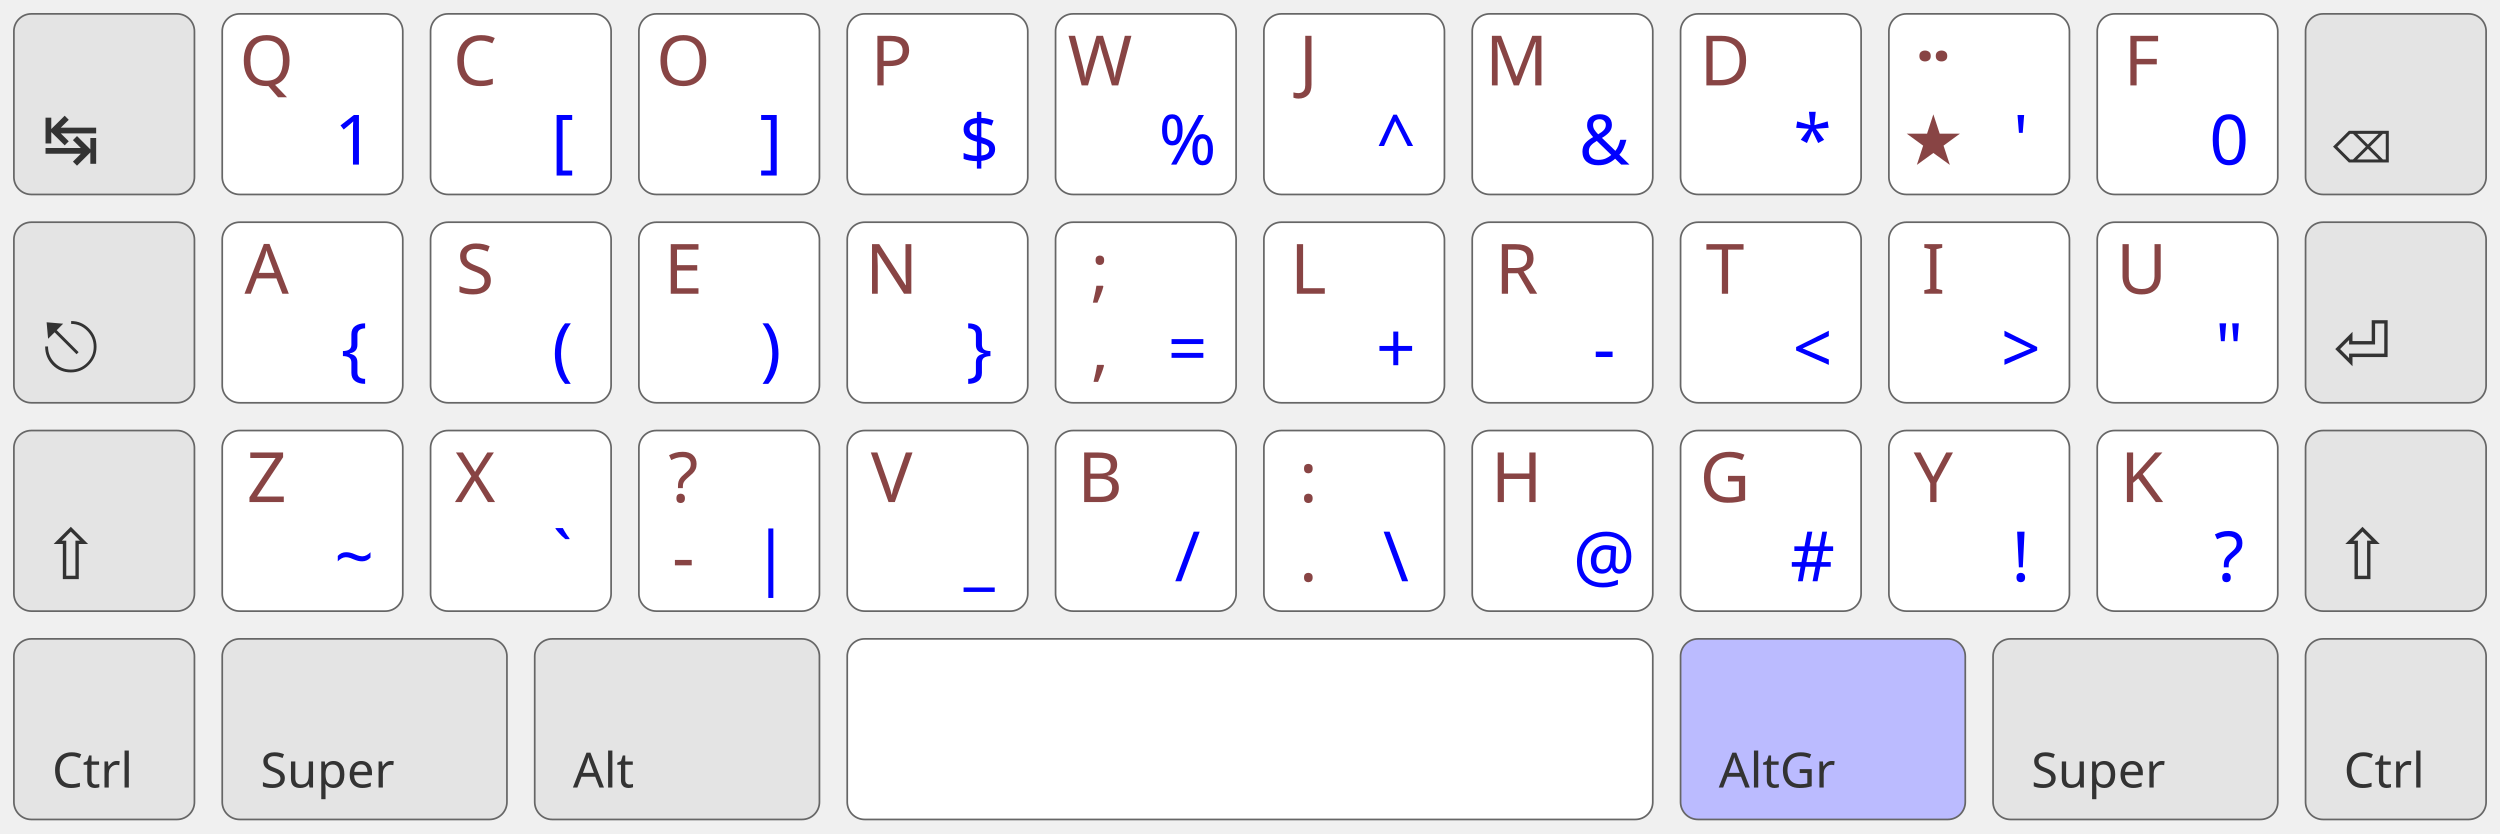
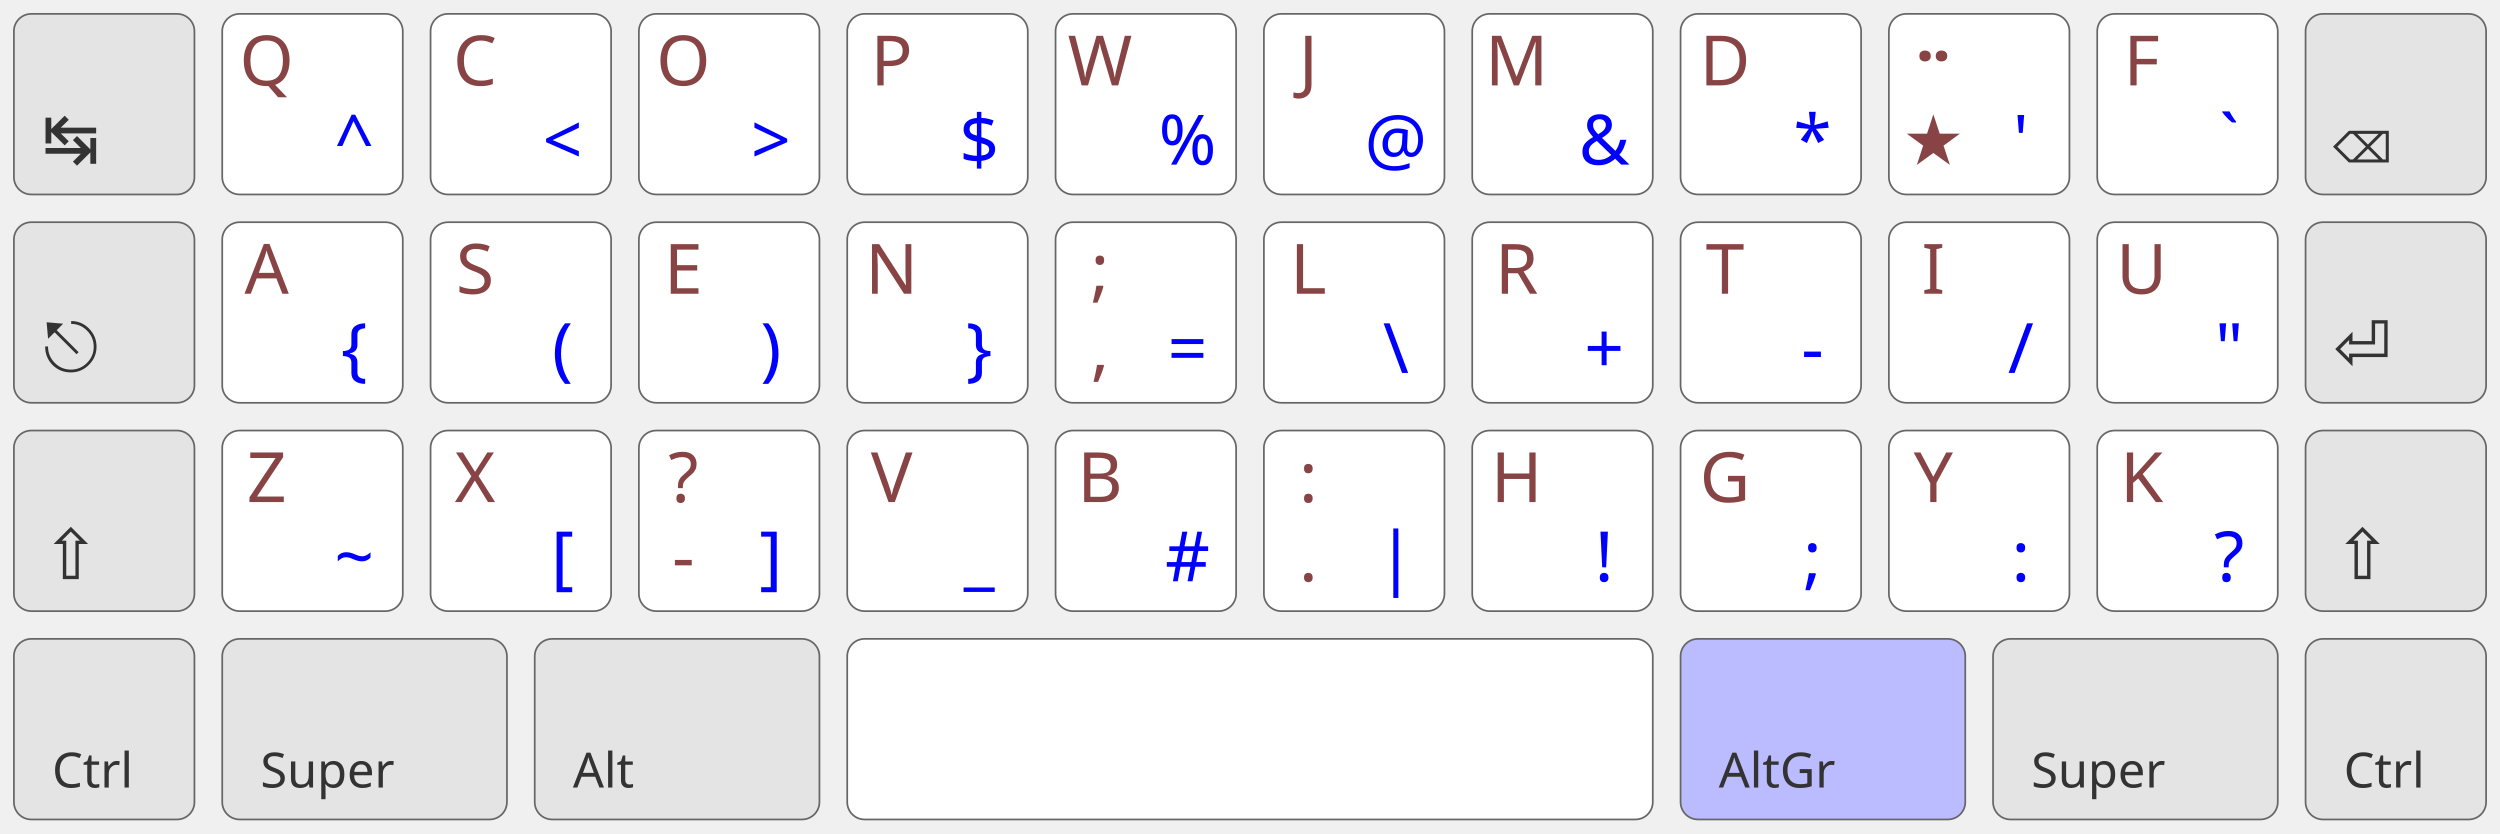
<svg xmlns="http://www.w3.org/2000/svg" class="gnu" viewBox="90 60 720 240">
  <style>
    rect, path {
      stroke: #666;
      stroke-width: .5px;
      fill: #fff;
    }
    .specialKey,
    .specialKey rect {
      fill: #e4e4e4;
    }
    .specialKey text {
      fill: #333;
    }
    text {
      fill: #333;
      fill: #999;
      fill: #844;
      font: normal 20px sans-serif;
      text-align: center;
    }

    #row_AD { transform: translate(64px,  64px); }
    #row_AC { transform: translate(64px, 124px); }
    #row_AB { transform: translate(64px, 184px); }
    #row_AA { transform: translate(64px, 244px); }

    /* .left   { transform: translate(-15px, 0); } */
    /* .right  { transform: translate(+15px, 0); } */

    .specialKey .win,
    .specialKey .gnu {
      font-size: 14px;
    }
    .specialKey .win,
    .specialKey .mac,
    .specialKey .gnu {
      display: none;
    }
    .mac .specialKey .mac,
    .gnu .specialKey .gnu,
    .win .specialKey .win { display: block; }

    /* dimmed AltGr + bold dead keys */
    .level3, .level4 { fill: blue; }
    .level5, .level6 { fill: green; }
    .deadKey {
      /* fill: red; */
      font-size: 16px;
      transform: translateY(-3px);
    }
    .diacritic {
      font-size: 24px;
      font-weight: bolder;
      transform: translateY(8px);
    }

    /* hide Level4 (Shift+AltGr) unless AltGr is pressed */
    .level4        { display: none; }
    .altgr .level4 { display: block; }

    /* highlight AltGr + Dead Keys */
    .dk .level1, .altgr .level1,
    .dk .level2, .altgr .level2 { opacity: 0.25; }
    .dk .level5, .altgr .level3,
    .dk .level6, .altgr .level4 { opacity: 1; }
    .dk .level3,
    .dk .level4 { display: none; }
  </style>
  <g id="row_AD">
    <g class="left">
      <g class="specialKey" transform="translate(30)">
        <rect width="52" height="52" rx="5" ry="5" />
        <text x="16.4" y="42.8" text-anchor="middle">↹</text>
      </g>
      <g transform="translate(90)">
        <rect width="52" height="52" rx="5" ry="5" />
        <g class="key" text-anchor="middle">
          <text x="12.8" y="20.6" class="level2">Q</text>
-           <text x="38.0" y="43.4" class="level3">1</text>
+           <text x="38.0" y="43.4" class="level3">^</text>
        </g>
      </g>
      <g transform="translate(150)">
        <rect width="52" height="52" rx="5" ry="5" />
        <g class="key" text-anchor="middle">
          <text x="12.8" y="20.6" class="level2">C</text>
-           <text x="38.0" y="43.4" class="level3">[</text>
+           <text x="38.0" y="43.4" class="level3">&lt;</text>
        </g>
      </g>
      <g transform="translate(210)">
        <rect width="52" height="52" rx="5" ry="5" />
        <g class="key" text-anchor="middle">
          <text x="12.8" y="20.6" class="level2">O</text>
-           <text x="38.0" y="43.4" class="level3">]</text>
+           <text x="38.0" y="43.4" class="level3">&gt;</text>
        </g>
      </g>
      <g transform="translate(270)">
        <rect width="52" height="52" rx="5" ry="5" />
        <g class="key" text-anchor="middle">
          <text x="12.8" y="20.6" class="level2">P</text>
          <text x="38.0" y="43.4" class="level3">$</text>
        </g>
      </g>
      <g transform="translate(330)">
        <rect width="52" height="52" rx="5" ry="5" />
        <g class="key" text-anchor="middle">
          <text x="12.8" y="20.6" class="level2">W</text>
          <text x="38.0" y="43.4" class="level3">%</text>
        </g>
      </g>
    </g>
    <g class="right">
      <g transform="translate(390)">
        <rect width="52" height="52" rx="5" ry="5" />
        <g class="key" text-anchor="middle">
          <text x="12.8" y="20.6" class="level2">J</text>
-           <text x="38.0" y="43.4" class="level3">^</text>
+           <text x="38.0" y="43.4" class="level3">@</text>
        </g>
      </g>
      <g transform="translate(450)">
        <rect width="52" height="52" rx="5" ry="5" />
        <g class="key" text-anchor="middle">
          <text x="12.8" y="20.6" class="level2">M</text>
          <text x="38.0" y="43.4" class="level3">&amp;</text>
        </g>
      </g>
      <g transform="translate(510)">
        <rect width="52" height="52" rx="5" ry="5" />
        <g class="key" text-anchor="middle">
          <text x="12.8" y="20.6" class="level2">D</text>
          <text x="38.0" y="43.4" class="level3">*</text>
        </g>
      </g>
      <g transform="translate(570)">
        <rect width="52" height="52" rx="5" ry="5" />
        <g class="key" text-anchor="middle">
          <text x="12.8" y="43.4" class="level1">★</text>
          <text x="12.8" y="20.6" class="level2 diacritic">¨</text>
          <text x="38.0" y="43.4" class="level3">'</text>
        </g>
      </g>
      <g transform="translate(630)">
        <rect width="52" height="52" rx="5" ry="5" />
        <g class="key" text-anchor="middle">
          <text x="12.8" y="20.6" class="level2">F</text>
-           <text x="38.0" y="43.4" class="level3">0</text>
+           <text x="38.0" y="43.4" class="level3">`</text>
        </g>
      </g>
      <g class="specialKey" transform="translate(690)">
        <rect width="52" height="52" rx="5" ry="5" />
        <g class="key" text-anchor="middle">
          <text x="16.4" y="42.8" text-anchor="middle" style="font-size: 12px;">⌫</text>
        </g>
      </g>
    </g>
  </g>
  <g id="row_AC">
    <g class="left">
      <g class="specialKey" transform="translate(30)">
        <rect width="52" height="52" rx="5" ry="5" />
        <text x="16.4" y="42.8" text-anchor="middle">⎋</text>
      </g>
      <g transform="translate(90)">
        <rect width="52" height="52" rx="5" ry="5" />
        <g class="key" text-anchor="middle">
          <text x="12.8" y="20.6" class="level2">A</text>
          <text x="38.0" y="43.4" class="level3">{</text>
        </g>
      </g>
      <g transform="translate(150)">
        <rect width="52" height="52" rx="5" ry="5" />
        <g class="key" text-anchor="middle">
          <text x="12.8" y="20.6" class="level2">S</text>
          <text x="38.0" y="43.4" class="level3">(</text>
        </g>
      </g>
      <g transform="translate(210)">
        <rect width="52" height="52" rx="5" ry="5" />
        <g class="key" text-anchor="middle">
          <text x="12.8" y="20.6" class="level2">E</text>
          <text x="38.0" y="43.4" class="level3">)</text>
        </g>
      </g>
      <g transform="translate(270)">
        <rect width="52" height="52" rx="5" ry="5" />
        <g class="key" text-anchor="middle">
          <text x="12.8" y="20.6" class="level2">N</text>
          <text x="38.0" y="43.4" class="level3">}</text>
        </g>
      </g>
      <g transform="translate(330)">
        <rect width="52" height="52" rx="5" ry="5" />
        <g class="key" text-anchor="middle">
          <text x="12.8" y="43.4" class="level1">,</text>
          <text x="12.8" y="20.6" class="level2">;</text>
          <text x="38.0" y="43.4" class="level3">=</text>
        </g>
      </g>
    </g>
    <g class="right">
      <g transform="translate(390)">
        <rect width="52" height="52" rx="5" ry="5" />
        <g class="key" text-anchor="middle">
          <text x="12.8" y="20.6" class="level2">L</text>
+           <text x="38.0" y="43.4" class="level3">\</text>
+         </g>
+       </g>
+       <g transform="translate(450)">
+         <rect width="52" height="52" rx="5" ry="5" />
+         <g class="key" text-anchor="middle">
+           <text x="12.8" y="20.6" class="level2">R</text>
          <text x="38.0" y="43.4" class="level3">+</text>
        </g>
      </g>
-       <g transform="translate(450)">
-         <rect width="52" height="52" rx="5" ry="5" />
-         <g class="key" text-anchor="middle">
-           <text x="12.8" y="20.6" class="level2">R</text>
+       <g transform="translate(510)">
+         <rect width="52" height="52" rx="5" ry="5" />
+         <g class="key" text-anchor="middle">
+           <text x="12.8" y="20.6" class="level2">T</text>
          <text x="38.0" y="43.4" class="level3">-</text>
        </g>
      </g>
-       <g transform="translate(510)">
-         <rect width="52" height="52" rx="5" ry="5" />
-         <g class="key" text-anchor="middle">
-           <text x="12.8" y="20.6" class="level2">T</text>
-           <text x="38.0" y="43.4" class="level3">&lt;</text>
-         </g>
-       </g>
      <g transform="translate(570)">
        <rect width="52" height="52" rx="5" ry="5" />
        <g class="key" text-anchor="middle">
          <text x="12.8" y="20.6" class="level2">I</text>
-           <text x="38.0" y="43.4" class="level3">&gt;</text>
+           <text x="38.0" y="43.4" class="level3">/</text>
        </g>
      </g>
      <g transform="translate(630)">
        <rect width="52" height="52" rx="5" ry="5" />
        <g class="key" text-anchor="middle">
          <text x="12.8" y="20.6" class="level2">U</text>
          <text x="38.0" y="43.4" class="level3">"</text>
        </g>
      </g>
      <g class="specialKey" transform="translate(690)">
        <rect width="52" height="52" rx="5" ry="5" />
        <text x="16.4" y="42.8" text-anchor="middle">⏎</text>
      </g>
    </g>
  </g>
  <g id="row_AB">
    <g class="left">
      <g class="specialKey" transform="translate(30)">
        <rect width="52" height="52" rx="5" ry="5" />
        <text x="16.4" y="42.8" text-anchor="middle">⇧</text>
      </g>
      <g transform="translate(90)">
        <rect width="52" height="52" rx="5" ry="5" />
        <g class="key" text-anchor="middle">
          <text x="12.8" y="20.6" class="level2">Z</text>
          <text x="38.0" y="43.4" class="level3">~</text>
        </g>
      </g>
      <g transform="translate(150)">
        <rect width="52" height="52" rx="5" ry="5" />
        <g class="key" text-anchor="middle">
          <text x="12.8" y="20.6" class="level2">X</text>
-           <text x="38.0" y="43.4" class="level3">`</text>
+           <text x="38.0" y="43.4" class="level3">[</text>
        </g>
      </g>
      <g transform="translate(210)">
        <rect width="52" height="52" rx="5" ry="5" />
        <g class="key" text-anchor="middle">
          <text x="12.8" y="43.4" class="level1">-</text>
          <text x="12.8" y="20.6" class="level2">?</text>
-           <text x="38.0" y="43.4" class="level3">|</text>
+           <text x="38.0" y="43.4" class="level3">]</text>
        </g>
      </g>
      <g transform="translate(270)">
        <rect width="52" height="52" rx="5" ry="5" />
        <g class="key" text-anchor="middle">
          <text x="12.8" y="20.6" class="level2">V</text>
          <text x="38.0" y="43.4" class="level3">_</text>
        </g>
      </g>
      <g transform="translate(330)">
        <rect width="52" height="52" rx="5" ry="5" />
        <g class="key" text-anchor="middle">
          <text x="12.8" y="20.6" class="level2">B</text>
-           <text x="38.0" y="43.4" class="level3">/</text>
+           <text x="38.0" y="43.4" class="level3">#</text>
        </g>
      </g>
    </g>
    <g class="right">
      <g transform="translate(390)">
        <rect width="52" height="52" rx="5" ry="5" />
        <g class="key" text-anchor="middle">
          <text x="12.8" y="43.4" class="level1">.</text>
          <text x="12.8" y="20.6" class="level2">:</text>
-           <text x="38.0" y="43.4" class="level3">\</text>
+           <text x="38.0" y="43.4" class="level3">|</text>
        </g>
      </g>
      <g transform="translate(450)">
        <rect width="52" height="52" rx="5" ry="5" />
        <g class="key" text-anchor="middle">
          <text x="12.8" y="20.6" class="level2">H</text>
-           <text x="38.0" y="43.4" class="level3">@</text>
+           <text x="38.0" y="43.4" class="level3">!</text>
        </g>
      </g>
      <g transform="translate(510)">
        <rect width="52" height="52" rx="5" ry="5" />
        <g class="key" text-anchor="middle">
          <text x="12.8" y="20.6" class="level2">G</text>
-           <text x="38.0" y="43.4" class="level3">#</text>
+           <text x="38.0" y="43.4" class="level3">;</text>
        </g>
      </g>
      <g transform="translate(570)">
        <rect width="52" height="52" rx="5" ry="5" />
        <g class="key" text-anchor="middle">
          <text x="12.8" y="20.6" class="level2">Y</text>
-           <text x="38.0" y="43.4" class="level3">!</text>
+           <text x="38.0" y="43.4" class="level3">:</text>
        </g>
      </g>
      <g transform="translate(630)">
        <rect width="52" height="52" rx="5" ry="5" />
        <g class="key" text-anchor="middle">
          <text x="12.8" y="20.6" class="level2">K</text>
          <text x="38.0" y="43.4" class="level3">?</text>
        </g>
      </g>
      <g class="specialKey" transform="translate(690)">
        <rect width="52" height="52" rx="5" ry="5" />
        <text x="16.4" y="42.8" text-anchor="middle">⇧</text>
      </g>
    </g>
  </g>
  <g id="row_AA">
    <g class="left">
      <g class="specialKey" transform="translate(30)">
        <rect width="52" height="52" rx="5" ry="5" />
        <text x="11.0" y="42.8" class="win gnu">Ctrl</text>
        <text x="16.4" y="42.8" class="mac" text-anchor="middle">⌃</text>
      </g>
      <g class="specialKey" transform="translate(90)">
        <rect width="82" height="52" rx="5" ry="5" />
        <text x="11.0" y="42.8" class="win">Win</text>
        <text x="11.0" y="42.8" class="gnu">Super</text>
        <text x="16.4" y="42.8" class="mac" text-anchor="middle">⌘</text>
      </g>
      <g class="specialKey" transform="translate(180)">
        <rect width="82" height="52" rx="5" ry="5" />
        <text x="11.0" y="42.8" class="win gnu">Alt</text>
        <text x="16.4" y="42.8" class="mac" text-anchor="middle">⌥</text>
      </g>
    </g>
    <g class="homeKey" transform="translate(270)">
      <rect width="232" height="52" rx="5" ry="5" />
    </g>
    <g class="right">
      <g class="specialKey" transform="translate(510)">
        <rect width="82" height="52" rx="5" ry="5" style="fill: #bbf;" />
        <text x="11.0" y="42.8" class="win gnu">AltGr</text>
        <text x="16.4" y="42.8" class="mac" text-anchor="middle">⌥</text>
      </g>
      <g class="specialKey" transform="translate(600)">
        <rect width="82" height="52" rx="5" ry="5" />
        <text x="11.0" y="42.8" class="win">Win</text>
        <text x="11.0" y="42.8" class="gnu">Super</text>
        <text x="16.4" y="42.8" class="mac" text-anchor="middle">⌘</text>
      </g>
      <g class="specialKey" transform="translate(690)">
        <rect width="52" height="52" rx="5" ry="5" />
        <text x="11.0" y="42.8" class="win gnu">Ctrl</text>
        <text x="16.4" y="42.8" class="mac" text-anchor="middle">⌃</text>
      </g>
    </g>
  </g>
</svg>
